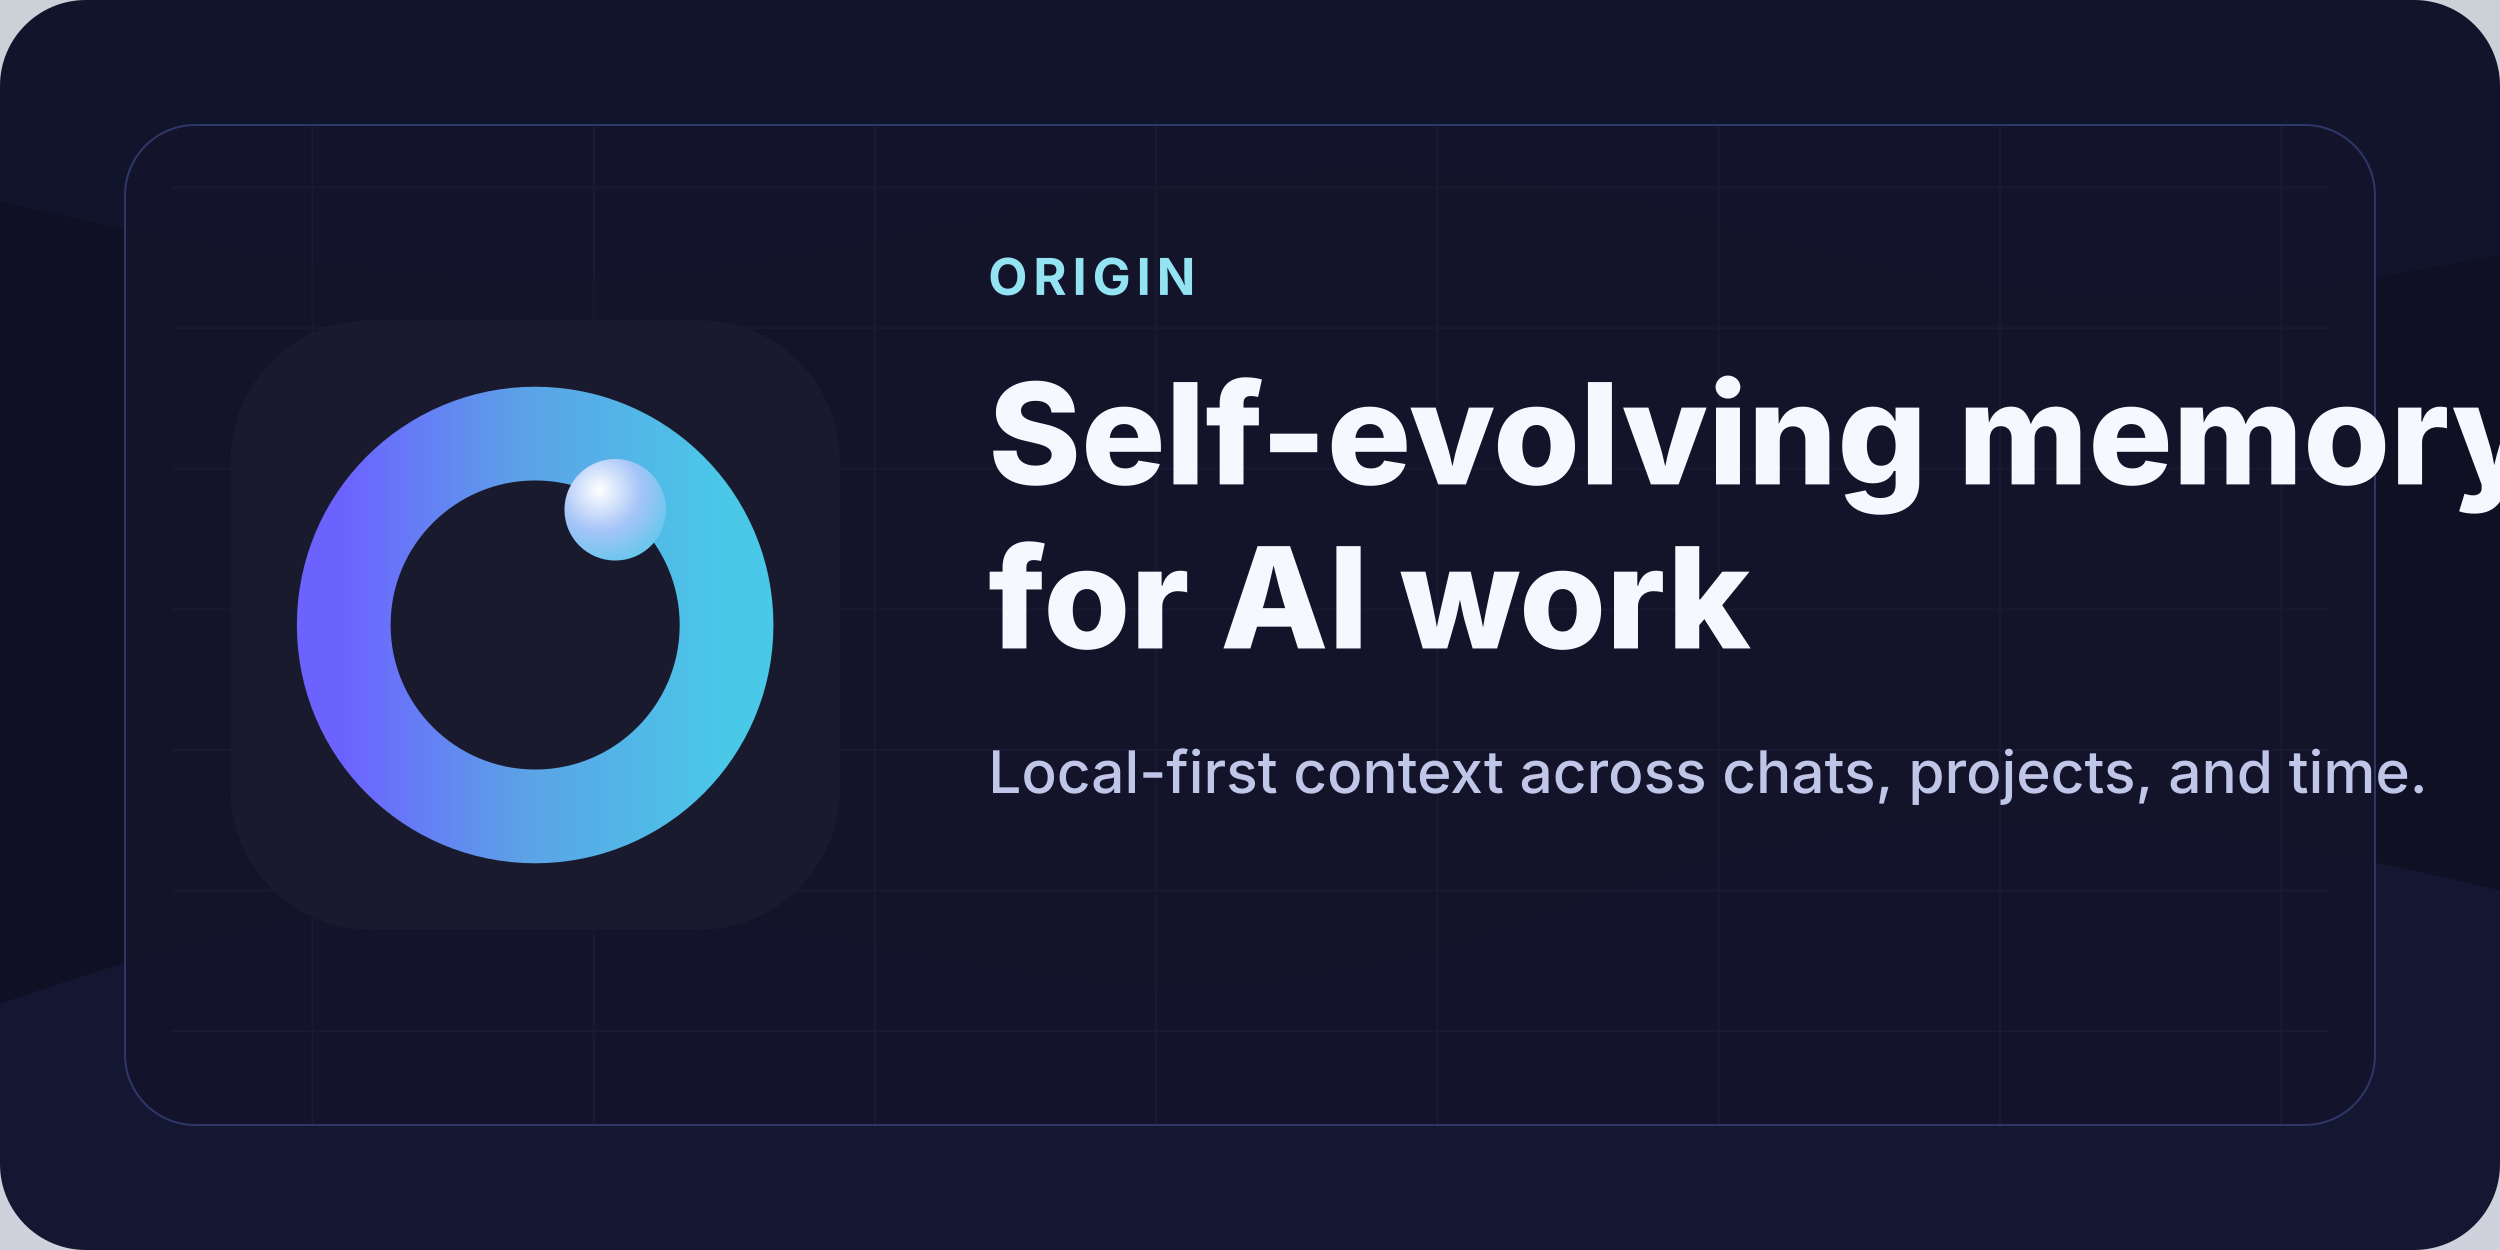
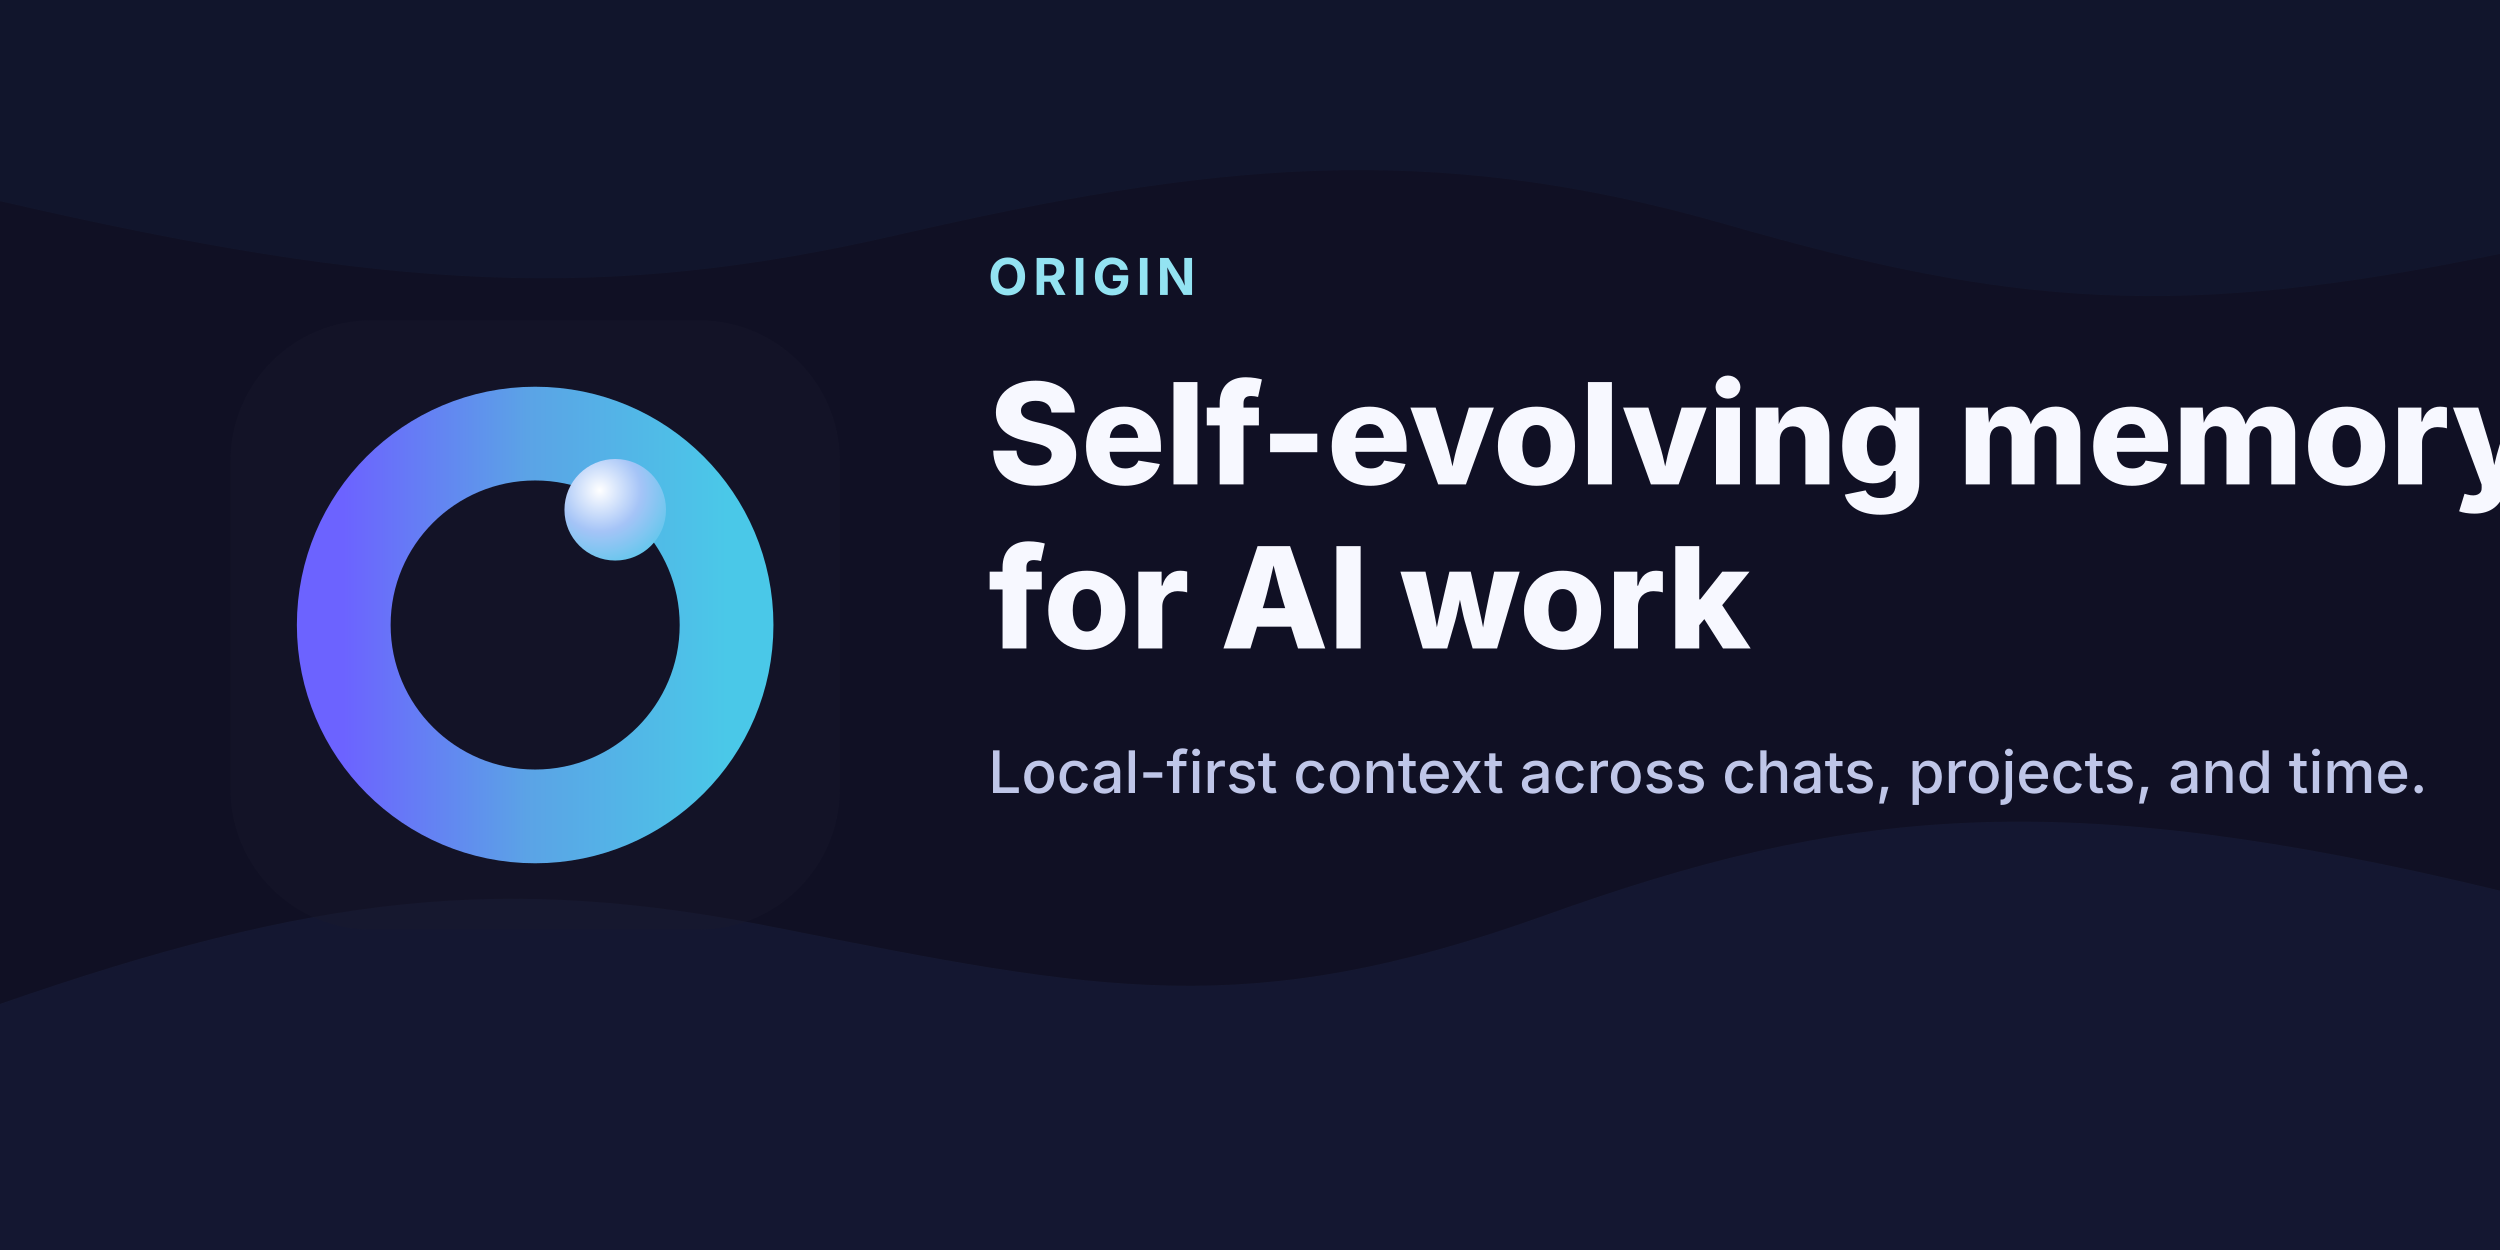
<svg xmlns="http://www.w3.org/2000/svg" width="1280" height="640" viewBox="0 0 1280 640" fill="none" role="img" aria-labelledby="title desc">
-   <rect width="1280" height="640" rx="44" fill="#101024" />
+   <rect width="1280" height="640" fill="#101024" />
  <g opacity="0.22">
    <path d="M0 514C161 458 258 447 398 475C564 508 639 523 790 469C943 414 1053 401 1280 456V640H0V514Z" fill="#26345F" />
    <path d="M0 103C199 149 310 155 461 120C618 84 731 71 884 115C1030 157 1116 164 1280 130V0H0V103Z" fill="#172A4A" />
  </g>
-   <g opacity="0.17" stroke="#BFD8FF" stroke-width="1">
-     <path d="M88 96H1192" />
-     <path d="M88 168H1192" />
-     <path d="M88 240H1192" />
-     <path d="M88 312H1192" />
-     <path d="M88 384H1192" />
-     <path d="M88 456H1192" />
-     <path d="M88 528H1192" />
-     <path d="M160 64V576" />
-     <path d="M304 64V576" />
-     <path d="M448 64V576" />
-     <path d="M592 64V576" />
-     <path d="M736 64V576" />
-     <path d="M880 64V576" />
-     <path d="M1024 64V576" />
-     <path d="M1168 64V576" />
-   </g>
-   <rect x="64" y="64" width="1152" height="512" rx="36" fill="#14142B" fill-opacity="0.78" stroke="#2F3769" />
  <g transform="translate(118 164)">
-     <rect width="312" height="312" rx="72" fill="#1A1A2E" />
+     <rect width="312" height="312" rx="72" fill="#1A1A2E" fill-opacity="0.36" />
    <circle cx="156" cy="156" r="98" stroke="url(#ring)" stroke-width="48" />
    <circle cx="197" cy="97" r="26" fill="url(#orb)" />
  </g>
  <g transform="translate(506 151)">
    <text x="0" y="0" fill="#93E3F2" font-family="Inter, ui-sans-serif, system-ui, -apple-system, BlinkMacSystemFont, 'Segoe UI', sans-serif" font-size="26" font-weight="700" letter-spacing="3">
      ORIGIN
    </text>
    <text x="0" y="97" fill="#F7F8FF" font-family="Inter, ui-sans-serif, system-ui, -apple-system, BlinkMacSystemFont, 'Segoe UI', sans-serif" font-size="72" font-weight="760">
      Self-evolving memory
    </text>
    <text x="0" y="181" fill="#F7F8FF" font-family="Inter, ui-sans-serif, system-ui, -apple-system, BlinkMacSystemFont, 'Segoe UI', sans-serif" font-size="72" font-weight="760">
      for AI work
    </text>
    <text x="0" y="255" fill="#BFC6E8" font-family="Inter, ui-sans-serif, system-ui, -apple-system, BlinkMacSystemFont, 'Segoe UI', sans-serif" font-size="30" font-weight="500">
      Local-first context across chats, projects, and time.
    </text>
  </g>
  <defs>
    <linearGradient id="ring" x1="58" y1="156" x2="254" y2="156" gradientUnits="userSpaceOnUse">
      <stop stop-color="#6C63FF" />
      <stop offset="0.48" stop-color="#5BA3E6" />
      <stop offset="1" stop-color="#4AC8E8" />
    </linearGradient>
    <radialGradient id="orb" cx="0" cy="0" r="1" gradientUnits="userSpaceOnUse" gradientTransform="translate(189 87) rotate(52) scale(47)">
      <stop stop-color="#FFFFFF" />
      <stop offset="0.45" stop-color="#A5C4F7" />
      <stop offset="1" stop-color="#4AC8E8" />
    </radialGradient>
  </defs>
</svg>
